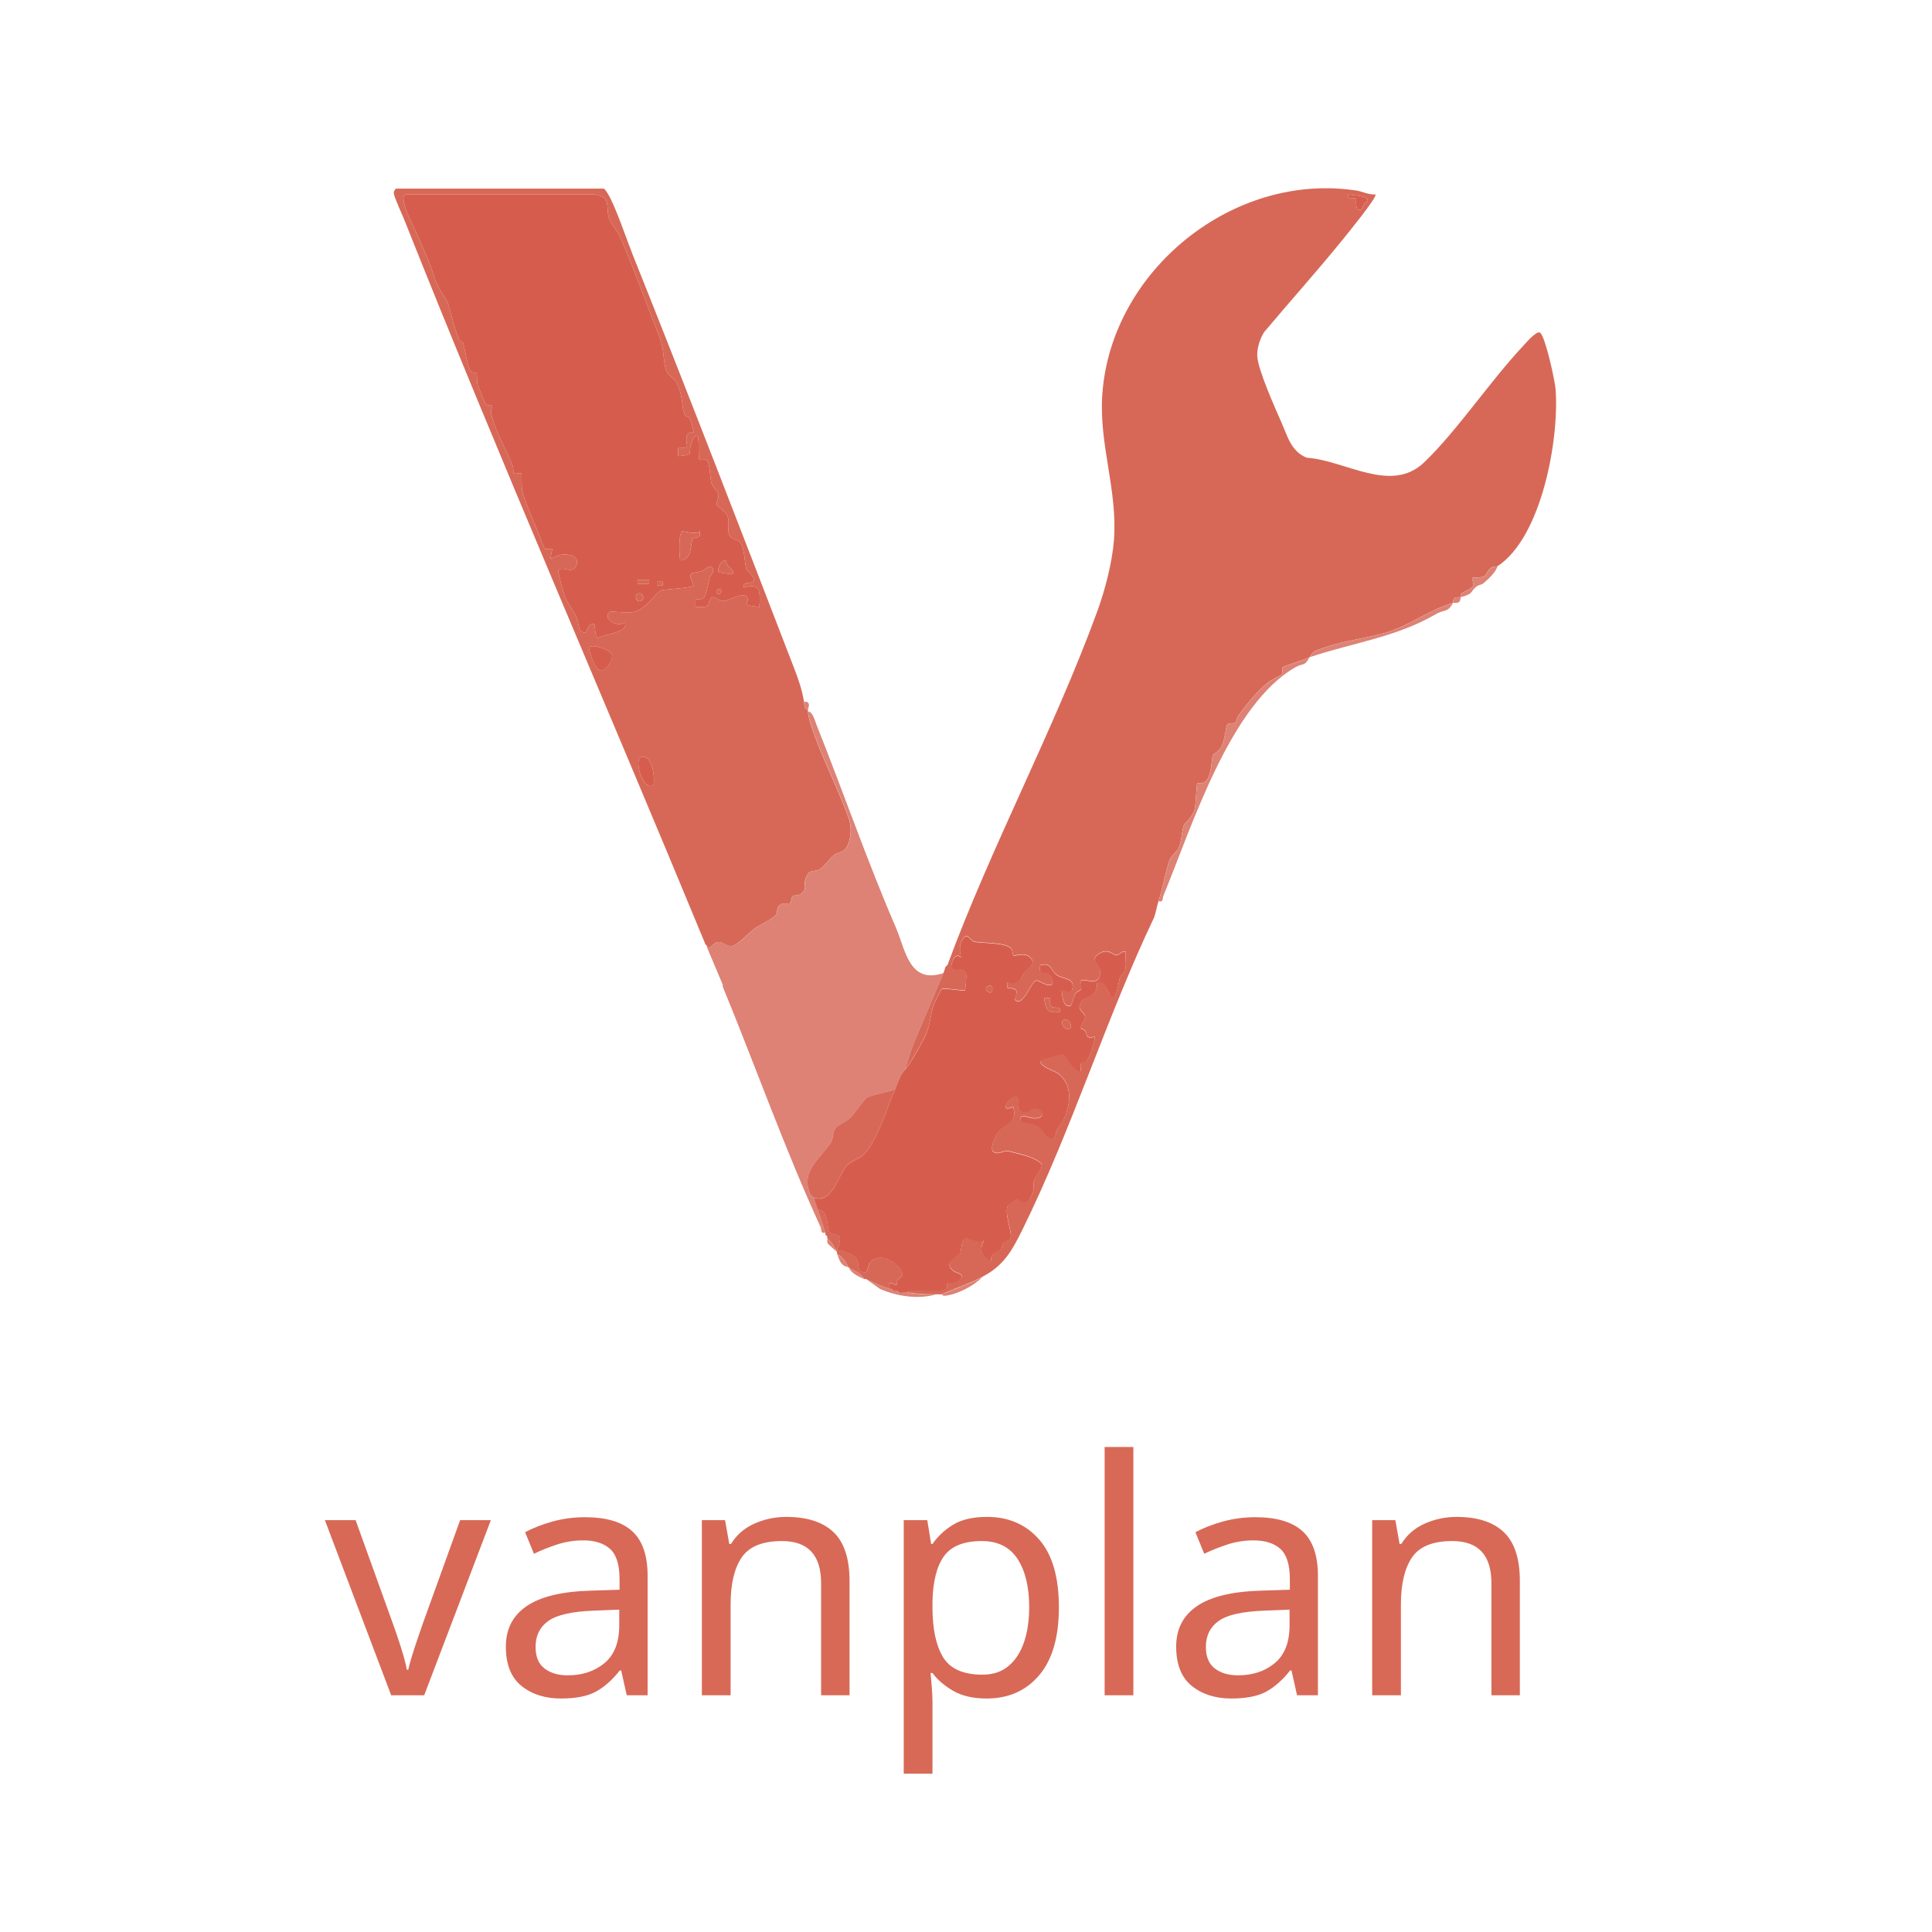
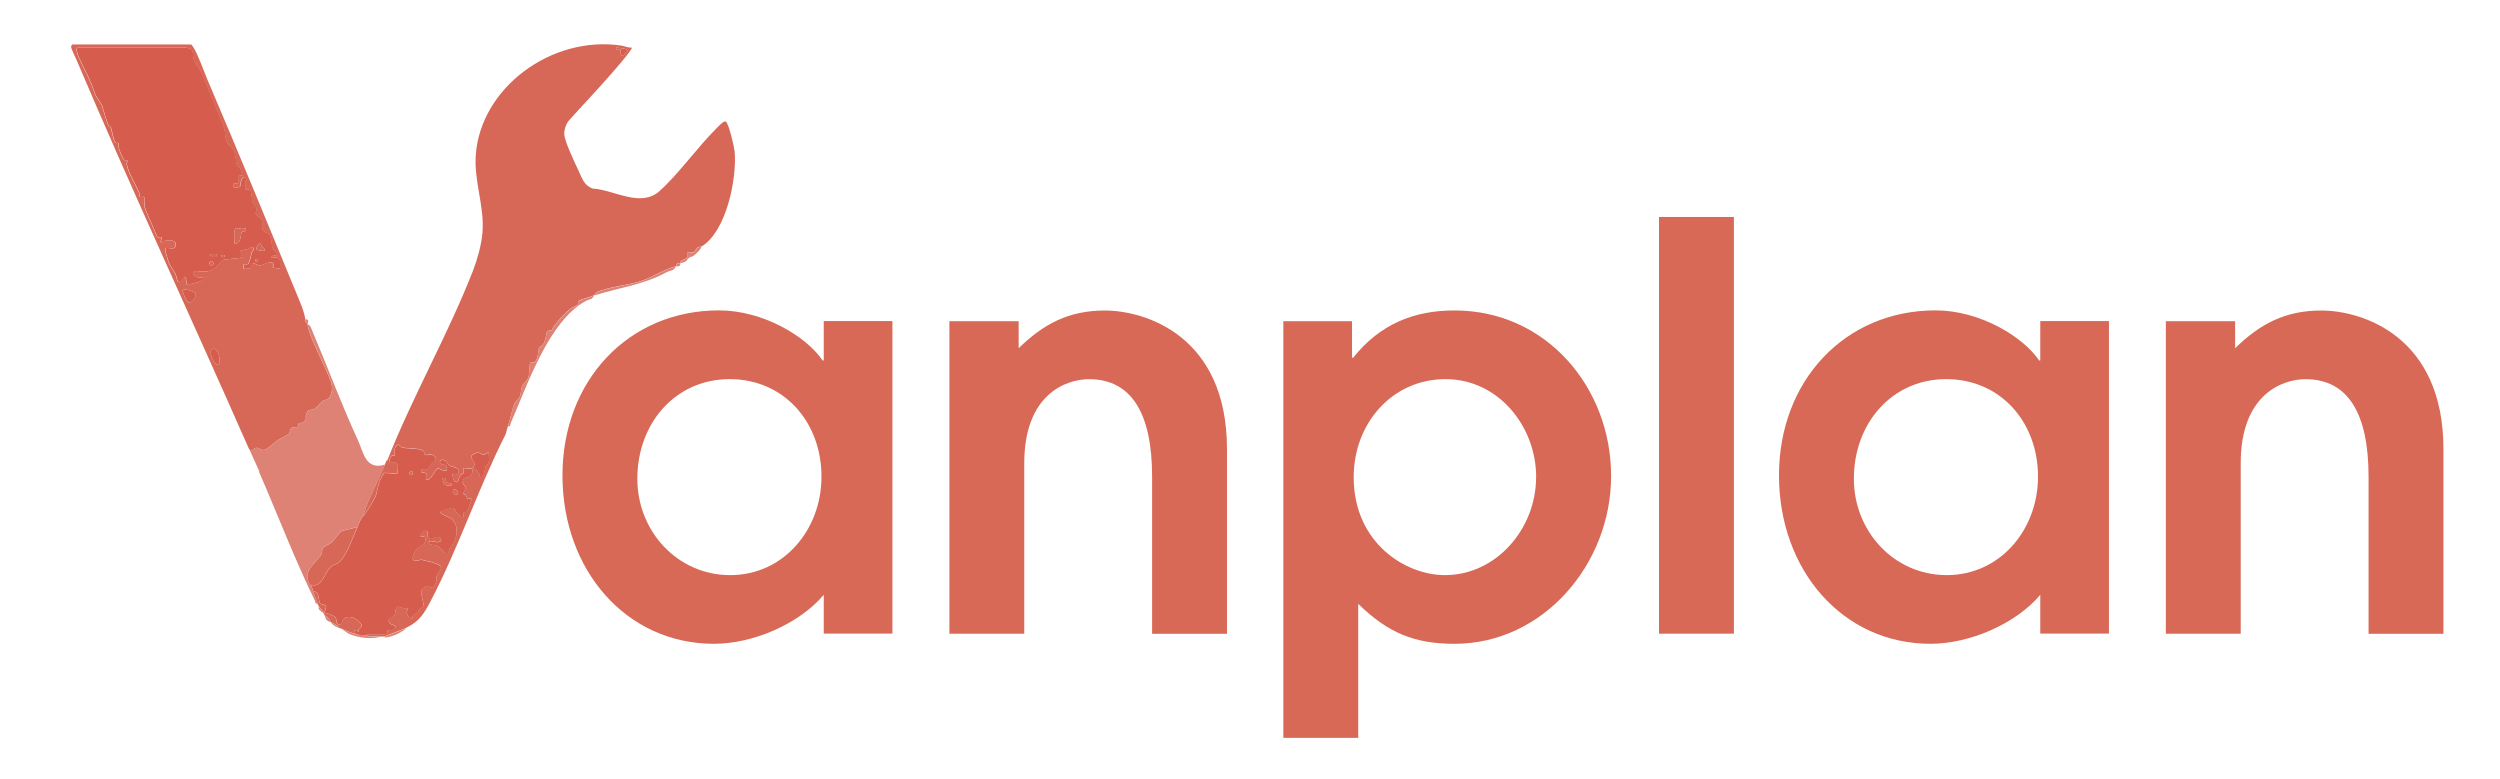
- <svg xmlns="http://www.w3.org/2000/svg" id="Lager_1" data-name="Lager 1" viewBox="0 0 500 500">
+ <svg xmlns="http://www.w3.org/2000/svg" id="Lager_1" data-name="Lager 1" viewBox="0 0 375.27 116.89">
  <defs>
    <style>
      .cls-1 {
        fill: #d65d4e;
      }

      .cls-2 {
        fill: #d76857;
      }

      .cls-3 {
-         fill: #dd8275;
+         fill: #d86957;
      }

      .cls-4 {
-         fill: #d86957;
-         font-family: ITCAvantGardePro-Demi, 'ITC Avant Garde Gothic Pro';
-         font-size: 84.54px;
-         font-weight: 300;
+         fill: #dd8275;
      }
    </style>
  </defs>
-   <text class="cls-4" transform="translate(84.08 438.73)">
-     <tspan x="0" y="0">vanplan</tspan>
-   </text>
  <g>
-     <path class="cls-2" d="M245.19,249.81c11.35-30.82,27.63-61.03,38.84-91.74,1.94-5.31,3.84-12.67,4.26-18.29.97-12.98-3.9-24.68-3.02-37.61,2.19-32.27,34.06-57.83,65.92-52.83,1.29.2,3.16,1.13,4.78.97.57.63-7.52,10.51-8.53,11.76-6.56,8.09-13.56,15.87-20.26,23.85-1.1,1.71-1.89,4.17-1.8,6.21.15,3.55,4.66,13.55,6.3,17.3,1.58,3.61,2.52,7.43,6.51,9.03,9.88.63,21.77,9.39,30.31,1.26s17.15-21.13,25.81-30.33c.7-.75,3.41-3.96,4.28-3.27,1.37,1.07,3.81,12.35,3.99,14.56,1,12.69-3.49,38.29-15.03,45.86-.13.09-1.02-.06-1.78.46-.81.55-1.02,1.87-1.85,2.21-.88.36-2.79.23-2.89.33-.21.2.48,1.51.25,2.03-.41.91-2.79,1.59-3.15,2.09-.24.33-.04.75-.11.88-.39.11-.99-.13-1.52.23-.56.39-.34,1.01-.48,1.27-5.7,1.67-10.46,5.21-15.67,7.12s-12.03,2.41-17.62,4.45c-2.1.77-2.79.68-3.8,2.47-.99.56-6.7,2.3-6.96,2.57-.23.24.08,1.36-.3,1.95-.17.26-2.67,1.32-3.51,2.01-2.91,2.38-5.62,5.71-7.79,8.77-.36.5-.41,1.49-.6,1.64-.42.34-1.73-.09-2.19.57-.31.45-.66,4.29-1.61,5.9-.63,1.07-2.06,1.73-2.12,2-.36,1.6-.32,6.25-2.36,7.07-.47.19-1.48-.02-1.62.11-.25.25-.35,5.67-.75,7.02-.49,1.65-2.57,3.4-2.74,3.87-.59,1.68-.5,3.97-1.4,6-.22.5-1.99,2.17-2.23,2.82-1.13,3.16-1.8,7.38-2.93,10.84-.45,1.38-.65,2.78-1.11,4.15-12.41,26.05-21.33,54.98-34.05,80.74-2.71,5.5-4.82,9.41-10.46,12.35-3.36,1.75-7.07,2.99-10.53,4.51-.5.02-1,0-1.5,0-2.88.04-4.81-.14-7.52-.5,1.86-1.36,9.37.4,10.42-1.15.21-.31-.02-1.13.15-1.29.31-.28,1.78.19,2.76-.53,2.36-1.75-.33-2.02-1.05-2.53-3.19-2.23.88-3.51,1.5-4.55.53-.9.19-3.6,1.58-3.97.76-.2,2.97,1.67,4.69.48-1.37,2.6-.74,3.92,1.75,5.52-.13-2.77,1.89-2.29,2.63-3.15.28-.32.21-1.16.61-1.63.49-.57,1.5-.78,1.8-1.24.69-1.08-1.46-5.66-.78-8.17.04-.14,2.19-1.78,2.34-1.81,1.11-.2,2.67,3.15,4.45-2.55.21-.68-.25-1.38.11-2.35,1.25-3.42,4.81-4.15-2.26-6.55-.33-.11-4.16-1.1-4.42-1.14-1.37-.19-2.83,1.18-4,.03-.63-.91.5-3.59,1.08-4.49,1.87-2.91,5.46-1.98,4.21-7.06-4,1.97-.85-2.93.75-2.5,1.35.36-.99,3.9,2.51,3.99.82.02,1.47-.81,2.13-.92,1.94-.31,3.53,2.63-.1,2.46-.85-.04-4.19-1.51-3.28.73.29.7,2.76.45,4.17,1.35,1.21.77,2.28,2.72,2.45,2.81,2.6,1.45,2.21-.91,2.68-1.85.74-1.5,1.73-2.27,2.37-4.16,1.24-3.64,1.32-7.7-1.92-10.39-.85-.7-5-1.92-4.73-3.28.73-.41,5.38-1.79,5.67-1.72.88.21,2.65,4.69,4.85,4.47-.52-3.37.65-2.02,1.38-2.63.6-.5,2.56-5.99,2.14-6.39-2.61.45-1.72-.53-2.5-1.66-.25-.35-1.02-.32-1.04-.63-.1-1.12,1.17-1.82,1.07-2.95-.12-1.32-2.42-1.71-.95-3.95.85-1.3,4.51-.99,3.93-4.85,2.45-.78,3.32,3.32,3.53,3.49,1.73,1.47,2.1-3.52,2.49-4.74.32-1.01,1.2-1.48,1.39-2.12.4-1.36-.05-3.2.1-4.66-.96-.25-1.58.86-2.33.92-.99.07-1.99-1.93-4.46-.45-2.72,1.63,0,3.03.14,4.34.53,4.73-4.16,1.91-4.88,2.7-.14.16.16,1.56.01,2.15-.12.49-1.1.57-1.45,1.15-.43.72-.92,3.14-1.32,3.22-2.01.43-2.04-2.59-2.25-4.01l2.5.5c1.46-3.88-1.77-3.14-3.78-4.49-1.44-.97-1.29-3.34-4.24-2.53-.69,3.13,1.42,1.33,2.56,2.7.55.66.49,1.51.45,2.3-1.42.69-3.29-1.24-4.19-.98-1.19.35-3.36,6.85-5.33,4.99-.41-.39,1.3-2.35-.37-2.91-1.27-.42-1.94.62-1.64-1.6,3.75.59,3.08-.83,4.51-2.76.68-.92,2.69-1.83,1.77-3.26-1.4-2.18-4.31-.72-4.74-1.03-.19-.14-.21-1.22-.49-1.63-1.28-1.87-7.95-1.4-9.72-1.94-1.14-.35-1.7-2.68-3.07-.37-.83,1.4-.55,2.98-.29,4.48-1.43-1.31-2.28.79-2.51,2.26-.25,1.63,2.85-.15,3.79,1.76.25.51-.11,4.35-.27,4.51-.21.22-5.44-.71-6.03-.3-.17.12-1.68,3.15-1.88,3.66-1.09,2.82-.95,5.73-2.42,8.61-1.28,2.52-3.7,6.89-5.21,8.57.76-2.24,1.59-5.17,2.48-7.29,2.49-5.91,5.1-11.92,7.54-17.77.22-.53.32-1.07.5-1.5l.5-.5ZM353.9,52.26c.78-1.75-3.92-1.63-4.95-1.95-.49,1.78,1.69.67,2.01,1,.12.13-.35,2.8.76,3.01,1.28.25.87-2.15,2.19-2.06Z" />
-     <path class="cls-2" d="M182.53,244.3c-25.8-62.53-52.93-124.62-77.93-187.49-.54-1.36-2.65-5.9-2.7-6.85-.02-.43.37-1.15.68-1.15h53.63c.3,0,.91,1.02,1.13,1.38,1.9,3.05,4.82,11.76,6.38,15.67,14.18,35.4,28.43,72.42,41.83,107.15,1.15,2.98,2.02,5.52,2.54,8.64.14.85-.14,1.68,1,2.01.02.17-.02.34,0,.5.14,1.11.33,2.03.66,3.1,2.61,8.24,7.17,16.79,9.95,24.66.77,2.18.58,5.54-.69,7.48-.91,1.38-2.06,1.01-3.16,1.86s-2.83,3.33-3.77,3.75c-1.93.86-2.73-.37-3.71,2.82-.33,1.07.48,2.07-.75,3.24-.97.92-1.97.5-2.44.82-.43.3-.33,1.61-.68,1.84-.49.31-1.84-.21-2.74.52-.79.64-.51,1.94-.95,2.56-.58.81-4.71,2.89-5.53,3.49-1.26.93-4.14,4.05-5.61,4.46-1.54.43-2.56-1.09-3.88-.95-1.1.12-1.56,1.57-2.78,1.53-.06-.14.06-.36,0-.5l-.5-.5ZM153.71,50.31h-48.62c-1.59,0,.08,4.38.41,5.11,2.53,5.64,5.32,11.17,6.98,16.57.72,2.34,3.29,5.91,3.39,6.26,1.02,3.49,1.47,5.86,2.87,9.53.23.61.95.53,1.11,1.01.5,1.51,1.17,6.2,1.98,7.35.36.51,1.33.16,1.49.33.2.22.02,2.15.28,3.01.18.61,1.87,4.78,2.04,4.99.54.62,1.64.39,1.75.51.16.15-.4,1.14-.32,1.65.58,4.01,4.02,9.86,5.6,13.88.23.58.17,1.9.26,1.98.25.24,1.8-.16,1.99.01.17.15-.02,3.38.22,4.54.47,2.3,3.04,8.01,4.03,10.51.26.67,1.64,4.29,1.82,4.44.33.27,1.42-.03,1.95.06l-.5,2.5c1.33-.27,1.64-.98,3.24-1.05,1.75-.08,4.17.34,3.56,2.57-.85,3.09-4.22-.17-4.77,1.8-.09.31,1.35,5.55,1.63,6.3.8,2.11,2.17,3.66,3.05,5.47.46.94.6,3.26,1.28,3.73,2.17,1.51.97-2.47,3.53-1.78-.09.62.14,3.47.79,3.53,1.88-1.11,8-1.36,6.97-4.03-2.07,1.45-6.14-1.2-3.76-2.78.25-.17,4.37.46,6.06.06,3.48-.82,5.41-4.8,7-5.55.67-.31,7.84-.61,8.5-1.25-1.73-4.18-.81-2.82,2.37-3.89.48-.16,2.71-2.36,2.64.12-.01.57-.72,1.1-.86,1.66-.26,1.02-.89,4.88-1.63,5.4-.55.39-1.84.09-2,.25-.07.07-.1,1.9-.03,1.97.12.13,2.57.09,3.03-.23.55-.38.49-2.05,1.26-2.27.89-.26,1.67.98,2.9.98,1.38,0,5.8-2.87,6.29-.7.36,1.61-2.02,1.71,3.05,2.22.16-3.62.51-6.46-4-5.01-.41-1.56,1.46-.95,2.21-1.47,1.38-.95-1.38-2.56-1.61-3.39-.51-1.81-.34-4.87-1.56-6.84-.46-.75-2.51-.71-2.95-2.18s.26-3.03-.37-4.64c-.41-1.05-2.73-2.68-2.77-2.88-.16-.88.63-1.85.44-2.8-.15-.78-1.43-1.72-1.77-2.76-.44-1.33-.4-4.9-1.08-5.84-.47-.66-1.75-.05-2.03-.31-.51-.47.04-5.37-.54-5.99-.76-.8-1.56,1.66-1.7,2.05-.29.82-.18,2.05-.38,2.37-.21.35-2.73.78-2.92.58-.07-.07-.04-1.9.03-1.97.17-.17,1.72.21,2.26-.51.18-.24-.5-1.75.04-2.92.49-1.05,1.52-.46,1.68-.61.14-.13-.82-3.25-1.01-3.62-.29-.57-1.21-.56-1.42-1.2-.74-2.24-.4-5.24-1.97-8.07-.84-1.51-2.54-1.83-2.97-4.04-.67-3.41-.2-4.55-1.66-8.27-3.12-7.97-6.43-17.2-9.92-25.27-.72-1.66-2.36-3.47-2.82-4.69-1.28-3.39.89-5.85-4.04-6.49ZM152.45,167.61c-.22.29,1.55,5.62,2.84,5.96s3.84-3.05,2.94-4.47c-.57-.91-4.94-2.62-5.78-1.49ZM168.99,203.19c.72-.51,0-9.02-3.5-7.02-1.12,1.83,1.25,8.6,3.5,7.02Z" />
-     <path class="cls-3" d="M209.1,184.15c1.18-.15,1.9,2.65,2.25,3.52,6.89,17.28,13.31,35.79,20.45,52.25,2.56,5.89,3.43,14.89,12.39,11.91-2.44,5.85-5.05,11.87-7.54,17.77-.89,2.12-1.73,5.05-2.48,7.29-1.32,1.47-1.74,3.27-2.51,5.01-1.71.8-6.32,1.45-7.48,2.29-.86.62-2.95,4.05-4.28,5.25-1.07.96-3.23,1.76-3.81,2.71-.66,1.08-.4,2.39-1.02,3.49-.81,1.44-4.11,4.76-5.19,6.84-1.2,2.3-1.14,4.29-.23,6.59.2.5.9.76.96.91.35.91.64,2.02,1,3.01.71,1.96,1.28,4.06,2.01,6.02-1.37.3-.92-.74-1.26-1.47-9.31-20.28-16.83-41.59-25.31-62.19l.49-.25-.49-.25c-1.22-2.96-2.76-6.48-4.01-9.52,1.22.04,1.68-1.41,2.78-1.53,1.32-.14,2.33,1.38,3.88.95s4.35-3.53,5.61-4.46c.82-.61,4.95-2.69,5.53-3.49.44-.61.16-1.92.95-2.56.9-.73,2.25-.2,2.74-.52.35-.22.25-1.54.68-1.84.46-.32,1.47.11,2.44-.82,1.24-1.18.43-2.17.75-3.24.98-3.19,1.78-1.96,3.71-2.82.94-.42,2.68-2.91,3.77-3.75s2.25-.48,3.16-1.86c1.27-1.94,1.46-5.3.69-7.48-2.78-7.86-7.33-16.42-9.95-24.66-.34-1.07-.53-1.99-.66-3.1Z" />
-     <path class="cls-3" d="M387.55,146.55c-.5,1.63-2.25,3.17-3.49,4.29-.62.56-1.42.54-1.86.88-1.99,1.57-.53,1.8-4.18,2.84-.14.27.09.88-.48,1.27-.53.36-1.13.12-1.52.23-1.41,2.58-2.2,1.6-4.38,2.86-10.39,6.03-21.21,7.33-32.71,11.17-1.44,2.54-1.6,1.42-3.62,2.56-16.98,9.66-26.75,41.01-34.21,59.13-.32.77.05,1.76-1.27,1.46,1.13-3.46,1.8-7.68,2.93-10.84.23-.65,2.01-2.32,2.23-2.82.89-2.03.81-4.33,1.4-6,.17-.47,2.25-2.23,2.74-3.87.4-1.35.5-6.77.75-7.02.13-.13,1.14.08,1.62-.11,2.04-.82,2.01-5.47,2.36-7.07.06-.27,1.49-.93,2.12-2,.95-1.61,1.3-5.46,1.61-5.9.46-.66,1.77-.23,2.19-.57.18-.15.24-1.13.6-1.64,2.17-3.06,4.88-6.39,7.79-8.77.84-.69,3.34-1.75,3.51-2.01.38-.58.07-1.7.3-1.95.25-.27,5.96-2,6.96-2.57,1.01-1.78,1.7-1.7,3.8-2.47,5.59-2.04,12.54-2.6,17.62-4.45s9.97-5.45,15.67-7.12c.14-.26-.07-.88.48-1.27s1.13-.12,1.52-.23c.07-.13-.13-.55.11-.88.36-.5,2.74-1.19,3.15-2.09.23-.52-.46-1.83-.25-2.03.11-.1,2.01.03,2.89-.33.83-.34,1.04-1.66,1.85-2.21.76-.52,1.65-.38,1.78-.46Z" />
-     <path class="cls-2" d="M211.61,312.97c3.1.13,2.18,4.8,3.12,5.9,1.27,1.49,4.04-.84,1.9,4.62,1.42.27,4.21,1.03,5.04,2.23.67.97.27,2.6.93,3.08,2.33,1.67,1.83-1.24,2.53-2.05,2.4-2.74,6.44-.47,8.07,2,1.08,1.64-.4,1.75-.88,2.45-.31.44-.1,1.24-.17,1.32-.34.37-2.61-1.79-2,1-2.12-.63-4.03-1.59-6.02-2.51-.14-.06-.36.06-.5,0-.8-1.59-2.73-2.2-4.01-3.01-.78-1.49-1.36-2.61-3.01-3.51-.07-.13.07-.37,0-.5-.6-1.13-1.48-2.74-2.51-3.51-.06-.15.05-.35,0-.5l-.5-.5c-.05-.15.05-.35,0-.5-.73-1.96-1.29-4.05-2.01-6.02Z" />
-     <path class="cls-3" d="M230.15,333.52c.15.05.35-.05.5,0,.07.23.27.45.5.5.3.06.7-.06,1,0,.05.24.27.48.5.5.65.07,1.37-.09,2.01,0,2.71.36,4.64.54,7.52.5-4.73,1.28-9.92.47-14.38-1.41l-3.67-2.6c1.99.92,3.9,1.88,6.02,2.51Z" />
-     <path class="cls-3" d="M254.21,330.51c-2.17,2.27-6.41,4.48-9.55,4.82-.73.08-.93-.31-.98-.31,3.46-1.52,7.17-2.76,10.53-4.51Z" />
-     <path class="cls-3" d="M219.63,328.01c1.28.8,3.21,1.41,4.01,3.01-1.81-.85-3.19-1.43-4.01-3.01-.49-.31-1.04-.13-1.79-.96-.71-.79-.77-1.73-1.22-2.55,1.65.9,2.23,2.02,3.01,3.51Z" />
-     <path class="cls-3" d="M208.1,181.64c2.02-.26.98,1.75,1,2.01-1.14-.32-.86-1.15-1-2.01Z" />
-     <path class="cls-3" d="M216.62,324c-.36-.31-2.29-2.01-2.37-2.15-.3-.59-.05-1.11-.14-1.36,1.03.77,1.9,2.37,2.51,3.51Z" />
-     <path class="cls-3" d="M244.69,250.31c.09-.21.32-.37.5-.5l-.5.5Z" />
-     <path class="cls-3" d="M214.11,319.99s-.38-.17-.5-.5l.5.5Z" />
-     <path class="cls-2" d="M187.04,255.33c-.06-.14.06-.36,0-.5l.49.25-.49.25Z" />
-     <path class="cls-3" d="M183.03,244.8c-.06-.14-.42-.3-.5-.5l.5.5Z" />
-     <path class="cls-1" d="M234.16,276.88c1.51-1.68,3.93-6.05,5.21-8.57,1.46-2.89,1.33-5.79,2.42-8.61.2-.51,1.71-3.54,1.88-3.66.59-.41,5.82.51,6.03.3.16-.16.52-4,.27-4.51-.94-1.91-4.04-.13-3.79-1.76.23-1.47,1.08-3.57,2.51-2.26-.26-1.5-.54-3.08.29-4.48,1.37-2.31,1.93.02,3.07.37,1.78.54,8.44.07,9.72,1.94.28.41.3,1.49.49,1.63.43.32,3.34-1.15,4.74,1.03.92,1.43-1.09,2.34-1.77,3.26-1.43,1.93-.77,3.35-4.51,2.76-.3,2.22.37,1.17,1.64,1.6,1.67.56-.04,2.52.37,2.91,1.98,1.87,4.14-4.63,5.33-4.99.9-.26,2.77,1.67,4.19.98.04-.79.1-1.64-.45-2.3-1.14-1.37-3.24.43-2.56-2.7,2.95-.82,2.8,1.56,4.24,2.53,2.01,1.35,5.24.61,3.78,4.49l-2.5-.5c.21,1.42.23,4.44,2.25,4.01.4-.09.89-2.5,1.32-3.22.35-.58,1.33-.66,1.45-1.15.15-.59-.16-1.99-.01-2.15.72-.79,5.41,2.03,4.88-2.7-.15-1.31-2.86-2.71-.14-4.34,2.47-1.48,3.47.52,4.46.45.75-.06,1.37-1.17,2.33-.92-.15,1.45.3,3.29-.1,4.66-.19.64-1.07,1.11-1.39,2.12-.39,1.22-.76,6.2-2.49,4.74-.21-.18-1.08-4.27-3.53-3.49.57,3.86-3.08,3.54-3.93,4.85-1.47,2.25.83,2.63.95,3.95.1,1.13-1.17,1.83-1.07,2.95.03.3.8.27,1.04.63.78,1.13-.12,2.11,2.5,1.66.42.4-1.54,5.89-2.14,6.39-.73.61-1.89-.74-1.38,2.63-2.2.22-3.97-4.25-4.85-4.47-.29-.07-4.94,1.31-5.67,1.72-.27,1.36,3.88,2.58,4.73,3.28,3.24,2.68,3.17,6.74,1.92,10.39-.65,1.89-1.63,2.66-2.37,4.16-.47.94-.08,3.3-2.68,1.85-.16-.09-1.24-2.04-2.45-2.81-1.41-.9-3.88-.64-4.17-1.35-.92-2.24,2.43-.77,3.28-.73,3.63.17,2.04-2.78.1-2.46-.66.11-1.3.94-2.13.92-3.51-.09-1.16-3.63-2.51-3.99-1.6-.43-4.74,4.47-.75,2.5,1.25,5.09-2.34,4.16-4.21,7.06-.58.9-1.71,3.59-1.08,4.49,1.17,1.15,2.63-.22,4-.03.26.04,4.09,1.03,4.42,1.14,7.07,2.39,3.51,3.13,2.26,6.55-.35.97.11,1.66-.11,2.35-1.78,5.71-3.34,2.36-4.45,2.55-.15.03-2.3,1.66-2.34,1.81-.68,2.51,1.46,7.08.78,8.17-.3.47-1.31.67-1.8,1.24-.4.47-.33,1.3-.61,1.63-.73.86-2.76.38-2.63,3.15-2.49-1.6-3.12-2.92-1.75-5.52-1.72,1.19-3.93-.68-4.69-.48-1.4.37-1.05,3.07-1.58,3.97-.61,1.04-4.69,2.31-1.5,4.55.72.5,3.41.78,1.05,2.53-.97.72-2.45.25-2.76.53-.17.15.07.97-.15,1.29-1.05,1.54-8.56-.22-10.42,1.15-.64-.09-1.36.07-2.01,0-.07-.23-.27-.45-.5-.5-.31-.06-.7.06-1,0-.09-.22-.27-.43-.5-.5-.15-.05-.35.05-.5,0-.61-2.79,1.66-.63,2-1,.07-.07-.14-.87.17-1.32.49-.7,1.96-.81.88-2.45-1.63-2.47-5.67-4.75-8.07-2-.7.8-.21,3.72-2.53,2.05-.66-.48-.26-2.11-.93-3.08-.83-1.2-3.62-1.96-5.04-2.23,2.14-5.46-.62-3.13-1.9-4.62-.94-1.1-.02-5.77-3.12-5.9-.36-.99-.65-2.1-1-3.01,4.71,1.68,6.35-5.85,8.51-8.28,1.02-1.15,2.86-1.65,3.98-2.53,3.61-2.86,6.55-12.69,8.56-17.26.77-1.74,1.18-3.54,2.51-5.01ZM256.72,255.33c-.87-.87-2.56.8-.74,1.5,1.06.41.89-1.35.74-1.5ZM271.75,258.33c-.09-.09-1.1.06-1.5,0,.3,2.89.93,4.09,4,3.5.4-1.79-1.6-.5-2.29-1.48-.39-.55-.11-1.92-.22-2.03ZM275.52,263.85c-1.55.34-.13,2.75.99,2.5,1.55-.34.13-2.75-.99-2.5Z" />
-     <path class="cls-1" d="M353.9,52.26c-1.32-.09-.9,2.3-2.19,2.06-1.1-.21-.63-2.88-.76-3.01-.31-.33-2.5.79-2.01-1,1.03.32,5.73.2,4.95,1.95Z" />
-     <path class="cls-1" d="M153.71,50.31c4.93.64,2.75,3.1,4.04,6.49.47,1.23,2.11,3.03,2.82,4.69,3.49,8.07,6.8,17.3,9.92,25.27,1.46,3.73.99,4.86,1.66,8.27.43,2.21,2.13,2.53,2.97,4.04,1.57,2.83,1.23,5.83,1.97,8.07.21.64,1.13.63,1.42,1.2.19.37,1.15,3.49,1.01,3.62-.16.15-1.18-.44-1.68.61-.55,1.17.14,2.68-.04,2.92-.54.73-2.09.34-2.26.51-.07.07-.09,1.9-.03,1.97.19.2,2.71-.23,2.92-.58.2-.32.09-1.55.38-2.37.14-.39.94-2.85,1.7-2.05.59.62.03,5.51.54,5.99.28.26,1.56-.34,2.03.31.68.95.64,4.51,1.08,5.84.34,1.04,1.62,1.98,1.77,2.76.18.95-.6,1.92-.44,2.8.04.2,2.36,1.83,2.77,2.88.63,1.61-.06,3.21.37,4.64s2.49,1.43,2.95,2.18c1.22,1.97,1.05,5.03,1.56,6.84.23.83,3,2.44,1.61,3.39-.75.52-2.62-.1-2.21,1.47,4.52-1.45,4.16,1.39,4,5.01-5.07-.51-2.69-.61-3.05-2.22-.49-2.17-4.91.71-6.29.7-1.24,0-2.02-1.24-2.9-.98-.77.22-.71,1.9-1.26,2.27-.46.32-2.91.35-3.03.23-.07-.07-.04-1.9.03-1.97.16-.16,1.45.14,2-.25.73-.52,1.37-4.38,1.63-5.4.14-.56.85-1.09.86-1.66.07-2.49-2.17-.28-2.64-.12-3.19,1.07-4.11-.29-2.37,3.89-.67.64-7.84.94-8.5,1.25-1.6.75-3.52,4.73-7,5.55-1.69.4-5.81-.23-6.06-.06-2.38,1.58,1.69,4.23,3.76,2.78,1.03,2.67-5.09,2.92-6.97,4.03-.66-.05-.88-2.9-.79-3.53-2.56-.7-1.36,3.29-3.53,1.78-.68-.47-.82-2.79-1.28-3.73-.88-1.81-2.25-3.37-3.05-5.47-.28-.74-1.72-5.98-1.63-6.3.55-1.98,3.92,1.29,4.77-1.8.61-2.23-1.81-2.65-3.56-2.57-1.6.08-1.91.79-3.24,1.05l.5-2.5c-.54-.08-1.62.21-1.95-.06-.19-.15-1.56-3.77-1.82-4.44-.99-2.5-3.55-8.21-4.03-10.51-.24-1.16-.05-4.39-.22-4.54-.19-.17-1.74.23-1.99-.01-.09-.08-.03-1.4-.26-1.98-1.58-4.01-5.02-9.87-5.6-13.88-.07-.51.48-1.5.32-1.65-.12-.11-1.22.12-1.75-.51-.18-.2-1.86-4.38-2.04-4.99-.26-.85-.08-2.79-.28-3.01-.16-.17-1.13.18-1.49-.33-.81-1.15-1.49-5.84-1.98-7.35-.16-.48-.88-.4-1.11-1.01-1.4-3.67-1.86-6.04-2.87-9.53-.1-.35-2.67-3.92-3.39-6.26-1.66-5.41-4.45-10.94-6.98-16.57-.32-.72-2-5.11-.41-5.11h48.62ZM181.03,137.53c-1.03.93-4.24-.18-4.49,0-1.01.73-.72,6.16-.51,7.51,3.3-.14,2.57-4.6,3.23-5.55.54-.78,2.39.24,1.78-1.97ZM188.04,145.05c-1.44-.42-2.56,2.46-2,3.01.13.12,3.39.63,3.51.5.98-1.1-2.16-2.16-1.51-3.51ZM167.99,150.06h-3v1h3v-1ZM171.5,150.56h-1.5v1h1.5v-1ZM186.54,152.57c-.55-.55-1.54.45-1,1s1.54-.45,1-1ZM165.25,153.57c-1.18.26-.74,2.27.49,2s.74-2.27-.49-2Z" />
-     <path class="cls-1" d="M152.45,167.61c.84-1.13,5.21.58,5.78,1.49.9,1.42-1.6,4.82-2.94,4.47s-3.06-5.66-2.84-5.96Z" />
-     <path class="cls-1" d="M168.99,203.19c-2.25,1.58-4.62-5.19-3.5-7.02,3.5-2,4.22,6.51,3.5,7.02Z" />
-     <path class="cls-2" d="M231.66,281.89c-2.01,4.57-4.95,14.4-8.56,17.26-1.12.89-2.96,1.39-3.98,2.53-2.16,2.43-3.8,9.95-8.51,8.28-.06-.15-.76-.41-.96-.91-.92-2.3-.97-4.29.23-6.59,1.08-2.08,4.38-5.39,5.19-6.84.62-1.1.36-2.41,1.02-3.49.58-.95,2.73-1.74,3.81-2.71,1.33-1.2,3.43-4.63,4.28-5.25,1.16-.84,5.77-1.48,7.48-2.29Z" />
-     <path class="cls-2" d="M231.15,334.02c-.23-.05-.43-.27-.5-.5.23.07.41.28.5.5Z" />
-     <path class="cls-2" d="M232.66,334.52c-.23-.03-.45-.27-.5-.5.23.05.43.27.5.5Z" />
-     <path class="cls-2" d="M271.75,258.33c.11.11-.17,1.48.22,2.03.69.97,2.69-.31,2.29,1.48-3.08.59-3.7-.61-4-3.5.4.05,1.41-.1,1.5,0Z" />
-     <path class="cls-2" d="M275.52,263.85c1.11-.25,2.53,2.16.99,2.5-1.11.25-2.53-2.16-.99-2.5Z" />
-     <path class="cls-2" d="M256.72,255.33c.15.15.32,1.9-.74,1.5-1.82-.69-.13-2.37.74-1.5Z" />
-     <path class="cls-2" d="M181.03,137.53c.61,2.21-1.24,1.18-1.78,1.97-.66.95.07,5.41-3.23,5.55-.21-1.35-.5-6.78.51-7.51.25-.18,3.47.93,4.49,0Z" />
-     <path class="cls-2" d="M188.04,145.05c-.65,1.35,2.49,2.41,1.51,3.51-.12.13-3.38-.38-3.51-.5-.56-.54.57-3.43,2-3.01Z" />
-     <path class="cls-2" d="M165.25,153.57c1.23-.27,1.67,1.74.49,2s-1.67-1.74-.49-2Z" />
-     <rect class="cls-2" x="164.99" y="150.06" width="3" height="1" />
-     <rect class="cls-2" x="170" y="150.56" width="1.5" height="1" />
-     <path class="cls-2" d="M186.54,152.57c.55.55-.45,1.54-1,1s.45-1.54,1-1Z" />
+     <path class="cls-2" d="M58.14,69.11c3.76-9.57,9.16-18.96,12.87-28.5.64-1.65,1.27-3.93,1.41-5.68.32-4.03-1.29-7.67-1-11.68.72-10.02,11.29-17.96,21.84-16.41.43.06,1.05.35,1.58.3.19.19-2.49,3.27-2.83,3.65-2.17,2.51-4.49,4.93-6.71,7.41-.37.53-.63,1.3-.6,1.93.05,1.1,1.54,4.21,2.09,5.37s.83,2.31,2.16,2.8c3.27.2,7.21,2.92,10.04.39s5.68-6.56,8.55-9.42c.23-.23,1.13-1.23,1.42-1.02.45.33,1.26,3.84,1.32,4.52.33,3.94-1.16,11.89-4.98,14.24-.04.03-.34-.02-.59.14-.27.17-.34.58-.61.69-.29.11-.92.07-.96.1-.07.06.16.47.08.63-.14.28-.93.49-1.04.65-.08.1-.01.23-.03.27-.13.04-.33-.04-.5.07-.18.12-.11.31-.16.39-1.89.52-3.47,1.62-5.19,2.21s-3.98.75-5.84,1.38c-.7.24-.92.21-1.26.77-.33.18-2.22.71-2.3.8-.08.08.03.42-.1.6-.06.08-.88.41-1.16.63-.96.74-1.86,1.77-2.58,2.73-.12.16-.14.46-.2.51-.14.1-.57-.03-.73.18-.1.14-.22,1.33-.53,1.83-.21.33-.68.54-.7.62-.12.5-.11,1.94-.78,2.2-.16.06-.49,0-.54.04-.08.08-.12,1.76-.25,2.18-.16.51-.85,1.06-.91,1.2-.2.52-.17,1.23-.46,1.86-.07.16-.66.67-.74.88-.37.98-.6,2.29-.97,3.37-.15.43-.21.86-.37,1.29-4.11,8.09-7.07,17.08-11.28,25.08-.9,1.71-1.6,2.92-3.46,3.84-1.11.54-2.34.93-3.49,1.4-.17,0-.33,0-.5,0-.95.01-1.59-.04-2.49-.16.62-.42,3.11.12,3.45-.36.07-.1,0-.35.05-.4.1-.09.59.06.91-.17.78-.54-.11-.63-.35-.78-1.06-.69.29-1.09.5-1.41.18-.28.06-1.12.52-1.23.25-.06.98.52,1.55.15-.45.81-.24,1.22.58,1.71-.04-.86.63-.71.87-.98.09-.1.07-.36.2-.51.16-.18.5-.24.6-.39.23-.34-.48-1.76-.26-2.54.01-.04.73-.55.77-.56.37-.06.88.98,1.47-.79.07-.21-.08-.43.03-.73.42-1.06,1.6-1.29-.75-2.03-.11-.03-1.38-.34-1.46-.35-.45-.06-.94.37-1.33,0-.21-.28.17-1.12.36-1.4.62-.9,1.81-.61,1.39-2.19-1.32.61-.28-.91.25-.78.45.11-.33,1.21.83,1.24.27,0,.49-.25.7-.29.64-.1,1.17.82-.03.76-.28-.01-1.39-.47-1.09.23.1.22.91.14,1.38.42.4.24.76.84.81.87.86.45.73-.28.89-.58.25-.47.57-.7.79-1.29.41-1.13.44-2.39-.64-3.23-.28-.22-1.66-.6-1.57-1.02.24-.13,1.78-.56,1.88-.53.29.07.88,1.46,1.61,1.39-.17-1.05.22-.63.46-.82.2-.15.85-1.86.71-1.98-.87.14-.57-.16-.83-.52-.08-.11-.34-.1-.35-.19-.03-.35.39-.57.35-.92-.04-.41-.8-.53-.32-1.23.28-.4,1.49-.31,1.3-1.51.81-.24,1.1,1.03,1.17,1.09.57.46.69-1.09.83-1.47.11-.31.4-.46.46-.66.13-.42-.02-1,.03-1.45-.32-.08-.52.27-.77.29-.33.02-.66-.6-1.48-.14-.9.51,0,.94.05,1.35.18,1.47-1.38.59-1.62.84-.05.05.05.48,0,.67-.04.15-.36.18-.48.36-.14.22-.3.97-.44,1-.67.13-.68-.8-.74-1.25l.83.16c.48-1.21-.59-.97-1.25-1.39-.48-.3-.43-1.04-1.4-.79-.23.97.47.41.85.84.18.21.16.47.15.72-.47.22-1.09-.39-1.39-.3-.39.11-1.11,2.13-1.77,1.55-.14-.12.43-.73-.12-.9-.42-.13-.64.19-.54-.5,1.24.18,1.02-.26,1.5-.86.23-.29.89-.57.59-1.01-.46-.68-1.43-.22-1.57-.32-.06-.04-.07-.38-.16-.51-.43-.58-2.63-.44-3.22-.6-.38-.11-.56-.83-1.02-.11-.28.43-.18.93-.1,1.39-.47-.41-.76.24-.83.7-.08.51.94-.05,1.26.55.08.16-.04,1.35-.09,1.4-.07.07-1.8-.22-2-.09-.06.04-.56.98-.62,1.14-.36.88-.32,1.78-.8,2.68-.42.78-1.23,2.14-1.73,2.66.25-.7.53-1.61.82-2.26.82-1.83,1.69-3.7,2.5-5.52.07-.16.11-.33.17-.47l.17-.16ZM94.15,7.75c.26-.54-1.3-.51-1.64-.61-.16.55.56.21.66.31.04.04-.11.87.25.93.42.08.29-.67.72-.64Z" />
+     <path class="cls-2" d="M37.38,67.4C28.83,47.98,19.84,28.69,11.56,9.16c-.18-.42-.88-1.83-.89-2.13,0-.13.12-.36.22-.36h17.77c.1,0,.3.32.37.43.63.95,1.6,3.65,2.11,4.87,4.7,11,9.42,22.49,13.86,33.28.38.93.67,1.72.84,2.68.05.26-.05.52.33.62,0,.05,0,.1,0,.16.05.34.11.63.22.96.87,2.56,2.38,5.22,3.3,7.66.25.68.19,1.72-.23,2.32-.3.43-.68.31-1.05.58s-.94,1.03-1.25,1.16c-.64.27-.9-.11-1.23.88-.11.33.16.64-.25,1.01-.32.29-.65.15-.81.25-.14.09-.11.5-.22.57-.16.1-.61-.06-.91.16-.26.2-.17.6-.32.79-.19.25-1.56.9-1.83,1.09-.42.29-1.37,1.26-1.86,1.38-.51.13-.85-.34-1.28-.3-.36.04-.52.49-.92.47-.02-.04.02-.11,0-.16l-.17-.16ZM27.83,7.14H11.72c-.53,0,.03,1.36.14,1.59.84,1.75,1.76,3.47,2.31,5.15.24.73,1.09,1.84,1.12,1.94.34,1.08.49,1.82.95,2.96.08.19.32.16.37.31.16.47.39,1.93.66,2.28.12.16.44.05.49.1.07.07,0,.67.09.93.06.19.62,1.49.68,1.55.18.19.54.12.58.16.05.05-.13.35-.11.51.19,1.24,1.33,3.06,1.86,4.31.08.18.06.59.09.62.08.07.6-.05.66,0,.06.05,0,1.05.07,1.41.16.71,1.01,2.49,1.33,3.26.09.21.54,1.33.6,1.38.11.08.47,0,.65.02l-.17.78c.44-.08.54-.3,1.07-.33.58-.03,1.38.11,1.18.8-.28.96-1.4-.05-1.58.56-.03.1.45,1.73.54,1.96.27.65.72,1.14,1.01,1.7.15.29.2,1.01.42,1.16.72.47.32-.77,1.17-.55-.03.19.05,1.08.26,1.1.62-.34,2.65-.42,2.31-1.25-.69.45-2.03-.37-1.25-.86.08-.05,1.45.14,2.01.02,1.15-.25,1.79-1.49,2.32-1.72.22-.1,2.6-.19,2.82-.39-.57-1.3-.27-.88.79-1.21.16-.05.9-.73.88.04,0,.18-.24.34-.29.52-.08.32-.3,1.52-.54,1.68-.18.12-.61.03-.66.08-.02.02-.03.59,0,.61.04.04.85.03,1-.07.18-.12.16-.64.42-.71.29-.08.55.3.96.31.46,0,1.92-.89,2.08-.22.12.5-.67.53,1.01.69.05-1.12.17-2.01-1.33-1.56-.14-.49.48-.3.73-.46.46-.3-.46-.8-.53-1.05-.17-.56-.11-1.51-.52-2.12-.15-.23-.83-.22-.98-.68s.09-.94-.12-1.44c-.14-.32-.91-.83-.92-.89-.05-.27.21-.58.15-.87-.05-.24-.47-.53-.59-.86-.15-.41-.13-1.52-.36-1.81-.16-.2-.58-.02-.67-.1-.17-.15.01-1.67-.18-1.86-.25-.25-.52.52-.56.64-.1.25-.06.64-.13.74-.07.11-.91.24-.97.18-.02-.02-.01-.59,0-.61.06-.05.57.07.75-.16.06-.07-.17-.54.01-.91.16-.33.5-.14.56-.19.05-.04-.27-1.01-.34-1.13-.1-.18-.4-.17-.47-.37-.24-.7-.13-1.63-.65-2.51-.28-.47-.84-.57-.99-1.26-.22-1.06-.07-1.41-.55-2.57-1.03-2.48-2.13-5.34-3.29-7.85-.24-.52-.78-1.08-.94-1.46-.43-1.05.29-1.82-1.34-2.02ZM27.41,43.58c-.07.09.51,1.75.94,1.85s1.27-.95.97-1.39c-.19-.28-1.64-.81-1.92-.46ZM32.89,54.63c.24-.16,0-2.8-1.16-2.18-.37.57.41,2.67,1.16,2.18Z" />
+     <path class="cls-4" d="M46.18,48.71c.39-.05.63.82.75,1.09,2.28,5.37,4.41,11.12,6.78,16.23.85,1.83,1.14,4.63,4.1,3.7-.81,1.82-1.67,3.69-2.5,5.52-.3.66-.57,1.57-.82,2.26-.44.46-.58,1.02-.83,1.56-.57.25-2.09.45-2.48.71-.28.19-.98,1.26-1.42,1.63-.36.3-1.07.55-1.26.84-.22.34-.13.74-.34,1.08-.27.45-1.36,1.48-1.72,2.12-.4.71-.38,1.33-.08,2.05.07.15.3.24.32.28.12.28.21.63.33.93.24.61.42,1.26.66,1.87-.45.09-.31-.23-.42-.46-3.08-6.3-5.58-12.92-8.38-19.32l.16-.08-.16-.08c-.4-.92-.91-2.01-1.33-2.96.4.01.56-.44.92-.47.44-.04.77.43,1.28.3s1.44-1.1,1.86-1.38c.27-.19,1.64-.83,1.83-1.09.15-.19.05-.6.32-.79.3-.23.74-.06.91-.16.12-.07.08-.48.22-.57.15-.1.49.03.81-.25.41-.37.14-.68.25-1.01.32-.99.59-.61,1.23-.88.31-.13.89-.9,1.25-1.16s.75-.15,1.05-.58c.42-.6.48-1.65.23-2.32-.92-2.44-2.43-5.1-3.3-7.66-.11-.33-.17-.62-.22-.96Z" />
+     <path class="cls-4" d="M105.3,37.04c-.17.51-.75.99-1.16,1.33-.2.17-.47.17-.62.27-.66.49-.18.56-1.38.88-.05.08.03.27-.16.4-.17.11-.38.04-.5.07-.47.8-.73.5-1.45.89-3.44,1.87-7.03,2.28-10.84,3.47-.48.79-.53.44-1.2.8-5.63,3-8.86,12.74-11.33,18.37-.1.24.02.55-.42.45.37-1.08.59-2.39.97-3.37.08-.2.66-.72.74-.88.3-.63.27-1.34.46-1.86.05-.15.75-.69.91-1.2.13-.42.17-2.1.25-2.18.04-.04.38.02.54-.04.68-.25.67-1.7.78-2.2.02-.08.49-.29.7-.62.31-.5.43-1.69.53-1.83.15-.21.59-.07.73-.18.06-.05.08-.35.2-.51.72-.95,1.62-1.98,2.58-2.73.28-.21,1.11-.54,1.16-.63.12-.18.02-.53.1-.6.08-.08,1.98-.62,2.3-.8.33-.55.56-.53,1.26-.77,1.85-.63,4.16-.81,5.84-1.38s3.3-1.69,5.19-2.21c.05-.08-.02-.27.16-.39s.37-.04.5-.07c.02-.04-.04-.17.03-.27.12-.16.91-.37,1.04-.65.08-.16-.15-.57-.08-.63.03-.03.67,0,.96-.1.27-.11.34-.52.61-.69.25-.16.55-.12.59-.14Z" />
+     <path class="cls-2" d="M47.01,88.73c1.03.04.72,1.49,1.03,1.83.42.46,1.34-.26.63,1.43.47.08,1.39.32,1.67.69.22.3.09.81.31.96.77.52.61-.39.84-.64.79-.85,2.13-.15,2.67.62.36.51-.13.54-.29.76-.1.14-.03.39-.06.41-.11.12-.86-.56-.66.31-.7-.2-1.33-.49-1.99-.78-.05-.02-.12.02-.17,0-.27-.5-.9-.68-1.33-.93-.26-.46-.45-.81-1-1.09-.02-.04.02-.12,0-.16-.2-.35-.49-.85-.83-1.09-.02-.05.02-.11,0-.16l-.17-.16s.02-.11,0-.16c-.24-.61-.43-1.26-.66-1.87Z" />
+     <path class="cls-4" d="M53.15,95.11c.05.01.12-.01.17,0,.02.07.09.14.17.16.1.02.23-.02.33,0,.02.07.09.15.17.16.21.02.45-.03.66,0,.9.11,1.54.17,2.49.16-1.57.4-3.29.14-4.76-.44l-1.21-.81c.66.29,1.29.58,1.99.78Z" />
+     <path class="cls-4" d="M61.12,94.18c-.72.71-2.12,1.39-3.16,1.5-.24.02-.31-.1-.32-.09,1.15-.47,2.38-.86,3.49-1.4Z" />
+     <path class="cls-4" d="M49.67,93.4c.42.25,1.06.44,1.33.93-.6-.27-1.06-.45-1.33-.93-.16-.1-.34-.04-.59-.3-.23-.24-.26-.54-.4-.79.55.28.74.63,1,1.09Z" />
+     <path class="cls-4" d="M45.85,47.94c.67-.08.32.54.33.62-.38-.1-.28-.36-.33-.62Z" />
+     <path class="cls-4" d="M48.67,92.16c-.12-.1-.76-.62-.78-.67-.1-.18-.02-.35-.05-.42.34.24.63.74.83,1.09Z" />
+     <path class="cls-4" d="M57.97,69.27c.03-.06.11-.12.17-.16l-.17.16Z" />
+     <path class="cls-4" d="M47.84,90.91s-.13-.05-.17-.16l.17.16Z" />
+     <path class="cls-2" d="M38.87,70.82s.02-.11,0-.16l.16.08-.16.08Z" />
+     <path class="cls-4" d="M37.54,67.55s-.14-.09-.17-.16l.17.16Z" />
+     <path class="cls-1" d="M54.48,77.52c.5-.52,1.3-1.88,1.73-2.66.48-.9.44-1.8.8-2.68.06-.16.57-1.1.62-1.14.2-.13,1.93.16,2,.09.05-.05.17-1.24.09-1.4-.31-.59-1.34-.04-1.26-.55.08-.46.36-1.11.83-.7-.09-.46-.18-.96.1-1.39.46-.72.64,0,1.02.11.59.17,2.8.02,3.22.6.09.13.1.46.16.51.14.1,1.11-.36,1.57.32.3.45-.36.73-.59,1.01-.47.6-.25,1.04-1.5.86-.1.69.12.36.54.5.55.17-.01.78.12.9.65.58,1.37-1.44,1.77-1.55.3-.08.92.52,1.39.3.01-.25.03-.51-.15-.72-.38-.43-1.07.13-.85-.84.98-.25.93.48,1.4.79.66.42,1.74.19,1.25,1.39l-.83-.16c.07.44.08,1.38.74,1.25.13-.03.29-.78.44-1,.12-.18.44-.2.48-.36.05-.18-.05-.62,0-.67.24-.25,1.79.63,1.62-.84-.05-.41-.95-.84-.05-1.35.82-.46,1.15.16,1.48.14.25-.02.46-.36.77-.29-.05.45.1,1.02-.03,1.45-.06.2-.35.34-.46.66-.13.38-.25,1.93-.83,1.47-.07-.05-.36-1.33-1.17-1.09.19,1.2-1.02,1.1-1.3,1.51-.49.7.28.82.32,1.23.03.35-.39.57-.35.92,0,.09.26.09.35.19.26.35-.04.65.83.52.14.12-.51,1.83-.71,1.98-.24.19-.63-.23-.46.82-.73.07-1.32-1.32-1.61-1.39-.1-.02-1.64.41-1.88.53-.09.42,1.29.8,1.57,1.02,1.07.83,1.05,2.09.64,3.23-.21.59-.54.83-.79,1.29-.16.29-.03,1.03-.89.58-.05-.03-.41-.63-.81-.87-.47-.28-1.29-.2-1.38-.42-.3-.7.81-.24,1.09-.23,1.2.05.68-.86.03-.76-.22.03-.43.29-.7.29-1.16-.03-.38-1.13-.83-1.24-.53-.13-1.57,1.39-.25.78.41,1.58-.78,1.29-1.39,2.19-.19.28-.57,1.11-.36,1.4.39.36.87-.07,1.33,0,.09.01,1.35.32,1.46.35,2.34.74,1.16.97.75,2.03-.12.3.04.52-.03.73-.59,1.77-1.11.73-1.47.79-.05,0-.76.52-.77.56-.23.78.48,2.2.26,2.54-.1.14-.43.21-.6.39-.13.14-.11.4-.2.51-.24.27-.91.12-.87.98-.83-.5-1.03-.91-.58-1.71-.57.37-1.3-.21-1.55-.15-.46.12-.35.95-.52,1.23-.2.32-1.55.72-.5,1.41.24.16,1.13.24.35.78-.32.22-.81.08-.91.17-.06.05.02.3-.05.4-.35.48-2.84-.07-3.45.36-.21-.03-.45.02-.66,0-.02-.07-.09-.14-.17-.16-.1-.02-.23.02-.33,0-.03-.07-.09-.13-.17-.16-.05-.01-.12.01-.17,0-.2-.87.55-.2.66-.31.02-.02-.05-.27.06-.41.16-.22.65-.25.29-.76-.54-.77-1.88-1.47-2.67-.62-.23.25-.07,1.16-.84.64-.22-.15-.09-.65-.31-.96-.28-.37-1.2-.61-1.67-.69.71-1.7-.21-.97-.63-1.43-.31-.34,0-1.79-1.03-1.83-.12-.31-.21-.65-.33-.93,1.56.52,2.1-1.82,2.82-2.57.34-.36.95-.51,1.32-.79,1.19-.89,2.17-3.94,2.83-5.36.25-.54.39-1.1.83-1.56ZM61.95,70.83c-.29-.27-.85.25-.25.46.35.13.29-.42.25-.46ZM66.94,71.76s-.36.02-.5,0c.1.9.31,1.27,1.33,1.09.13-.56-.53-.16-.76-.46-.13-.17-.04-.6-.07-.63ZM68.19,73.47c-.51.11-.04.85.33.78.51-.11.04-.85-.33-.78Z" />
+     <path class="cls-1" d="M94.15,7.75c-.44-.03-.3.72-.72.64-.36-.07-.21-.89-.25-.93-.1-.1-.83.24-.66-.31.34.1,1.9.06,1.64.61Z" />
+     <path class="cls-1" d="M27.83,7.14c1.63.2.91.96,1.34,2.02.15.38.7.94.94,1.46,1.16,2.51,2.25,5.37,3.29,7.85.48,1.16.33,1.51.55,2.57.14.69.71.79.99,1.26.52.88.41,1.81.65,2.51.07.2.37.19.47.37.06.12.38,1.08.34,1.13-.05.05-.39-.14-.56.19-.18.36.05.83-.01.91-.18.23-.69.11-.75.16-.02.02-.03.59,0,.61.06.06.9-.07.97-.18.06-.1.03-.48.13-.74.05-.12.31-.89.56-.64.19.19.01,1.71.18,1.86.09.08.52-.11.67.1.22.29.21,1.4.36,1.81.11.32.54.61.59.86.06.29-.2.6-.15.87.01.06.78.57.92.89.21.5-.02,1,.12,1.44s.83.44.98.68c.4.61.35,1.56.52,2.12.08.26.99.76.53,1.05-.25.16-.87-.03-.73.46,1.5-.45,1.38.43,1.33,1.56-1.68-.16-.89-.19-1.01-.69-.16-.67-1.63.22-2.08.22-.41,0-.67-.39-.96-.31-.25.07-.23.59-.42.71-.15.1-.96.11-1,.07-.02-.02-.01-.59,0-.61.05-.05.48.04.66-.08.24-.16.45-1.36.54-1.68.05-.17.28-.34.29-.52.02-.77-.72-.09-.88-.04-1.06.33-1.36-.09-.79,1.21-.22.2-2.6.29-2.82.39-.53.23-1.17,1.47-2.32,1.72-.56.12-1.92-.07-2.01-.02-.79.49.56,1.31,1.25.86.34.83-1.69.91-2.31,1.25-.22-.02-.29-.9-.26-1.1-.85-.22-.45,1.02-1.17.55-.22-.15-.27-.87-.42-1.16-.29-.56-.74-1.05-1.01-1.7-.09-.23-.57-1.86-.54-1.96.18-.61,1.3.4,1.58-.56.2-.69-.6-.82-1.18-.8-.53.02-.63.24-1.07.33l.17-.78c-.18-.03-.54.07-.65-.02-.06-.05-.52-1.17-.6-1.38-.33-.78-1.18-2.55-1.33-3.26-.08-.36-.02-1.36-.07-1.41-.06-.05-.58.07-.66,0-.03-.03,0-.43-.09-.62-.52-1.25-1.66-3.07-1.86-4.31-.02-.16.16-.47.11-.51-.04-.04-.4.04-.58-.16-.06-.06-.62-1.36-.68-1.55-.09-.27-.03-.87-.09-.93-.05-.05-.37.05-.49-.1-.27-.36-.49-1.81-.66-2.28-.05-.15-.29-.12-.37-.31-.46-1.14-.61-1.88-.95-2.96-.03-.11-.89-1.22-1.12-1.94-.55-1.68-1.47-3.4-2.31-5.15-.11-.23-.66-1.59-.14-1.59h16.11ZM36.88,34.24c-.34.29-1.41-.06-1.49,0-.34.23-.24,1.91-.17,2.33,1.09-.04.85-1.43,1.07-1.72.18-.24.79.07.59-.61ZM39.2,36.57c-.48-.13-.85.77-.66.93.04.04,1.12.2,1.16.16.32-.34-.71-.67-.5-1.09ZM32.56,38.13h-.99v.31h.99v-.31ZM33.72,38.28h-.5v.31h.5v-.31ZM38.7,38.91c-.18-.17-.51.14-.33.31s.51-.14.33-.31ZM31.65,39.22c-.39.08-.24.7.16.62s.24-.7-.16-.62Z" />
+     <path class="cls-1" d="M27.41,43.58c.28-.35,1.73.18,1.92.46.3.44-.53,1.5-.97,1.39s-1.01-1.76-.94-1.85Z" />
+     <path class="cls-1" d="M32.89,54.63c-.75.49-1.53-1.61-1.16-2.18,1.16-.62,1.4,2.02,1.16,2.18Z" />
+     <path class="cls-2" d="M53.65,79.08c-.67,1.42-1.64,4.47-2.83,5.36-.37.28-.98.43-1.32.79-.72.75-1.26,3.09-2.82,2.57-.02-.05-.25-.13-.32-.28-.3-.72-.32-1.33.08-2.05.36-.65,1.45-1.68,1.72-2.12.21-.34.12-.75.34-1.08.19-.29.91-.54,1.26-.84.44-.37,1.14-1.44,1.42-1.63.39-.26,1.91-.46,2.48-.71Z" />
+     <path class="cls-2" d="M53.48,95.27c-.08-.02-.14-.08-.17-.16.08.02.14.09.17.16Z" />
+     <path class="cls-2" d="M53.98,95.43c-.08,0-.15-.08-.17-.16.08.01.14.08.17.16Z" />
+     <path class="cls-2" d="M66.94,71.76s-.06.46.07.63c.23.3.89-.1.76.46-1.02.18-1.23-.19-1.33-1.09.13.02.47-.03.5,0Z" />
+     <path class="cls-2" d="M68.19,73.47c.37-.08.84.67.33.78-.37.08-.84-.67-.33-.78Z" />
+     <path class="cls-2" d="M61.95,70.83s.11.59-.25.46c-.6-.22-.04-.74.25-.46Z" />
+     <path class="cls-2" d="M36.88,34.24c.2.69-.41.37-.59.61-.22.3.02,1.68-1.07,1.72-.07-.42-.17-2.11.17-2.33.08-.06,1.15.29,1.49,0Z" />
+     <path class="cls-2" d="M39.2,36.57c-.22.42.82.75.5,1.09-.04.04-1.12-.12-1.16-.16-.18-.17.19-1.07.66-.93Z" />
+     <path class="cls-2" d="M31.65,39.22c.41-.08.55.54.16.62s-.55-.54-.16-.62Z" />
+     <rect class="cls-2" x="31.56" y="38.13" width=".99" height=".31" />
+     <rect class="cls-2" x="33.22" y="38.28" width=".5" height=".31" />
+     <path class="cls-2" d="M38.7,38.91c.18.17-.15.48-.33.31s.15-.48.33-.31Z" />
+   </g>
+   <g>
+     <path class="cls-3" d="M123.65,95.12v-5.83c-3.72,4.4-10.65,7.35-16.48,7.35-13.19,0-22.74-11.07-22.74-25.28s9.89-24.77,23.5-24.77c6.59,0,13.1,3.89,15.55,7.52h.17v-5.92h10.31v46.92h-10.31ZM123.31,71.53c0-8.2-5.66-14.62-13.78-14.62s-13.86,6.59-13.86,14.96c0,7.86,6,14.46,13.95,14.46s13.69-6.76,13.69-14.79Z" />
+     <path class="cls-3" d="M172.94,95.12v-23.58c0-9.55-3.13-14.62-9.47-14.62-3.47,0-9.72,2.28-9.72,12.6v25.61h-11.24v-46.92h10.4v4.06c3.72-3.64,7.52-5.66,12.93-5.66,6.09,0,18.34,3.8,18.34,20.8v27.73h-11.24Z" />
+     <path class="cls-3" d="M192.64,110.76v-62.55h10.31v5.49h.17c3.97-4.99,9.04-7.1,15.22-7.1,13.78,0,23.5,11.58,23.5,24.85s-10.23,25.19-23.5,25.19c-6,0-9.97-1.61-14.46-6v20.12h-11.24ZM230.59,71.62c0-7.61-5.66-14.71-13.61-14.71s-13.78,6.59-13.78,14.71c0,9.89,7.78,14.71,13.69,14.71,7.69,0,13.69-6.93,13.69-14.71Z" />
+     <path class="cls-3" d="M249.03,95.12v-62.55h11.24v62.55h-11.24Z" />
+     <path class="cls-3" d="M306.26,95.12v-5.83c-3.72,4.4-10.65,7.35-16.48,7.35-13.19,0-22.74-11.07-22.74-25.28s9.89-24.77,23.5-24.77c6.59,0,13.1,3.89,15.55,7.52h.17v-5.92h10.31v46.92h-10.31ZM305.92,71.53c0-8.2-5.66-14.62-13.78-14.62s-13.86,6.59-13.86,14.96c0,7.86,6,14.46,13.95,14.46s13.69-6.76,13.69-14.79Z" />
+     <path class="cls-3" d="M355.54,95.12v-23.58c0-9.55-3.13-14.62-9.47-14.62-3.47,0-9.72,2.28-9.72,12.6v25.61h-11.24v-46.92h10.4v4.06c3.72-3.64,7.52-5.66,12.93-5.66,6.09,0,18.34,3.8,18.34,20.8v27.73h-11.24Z" />
  </g>
</svg>
